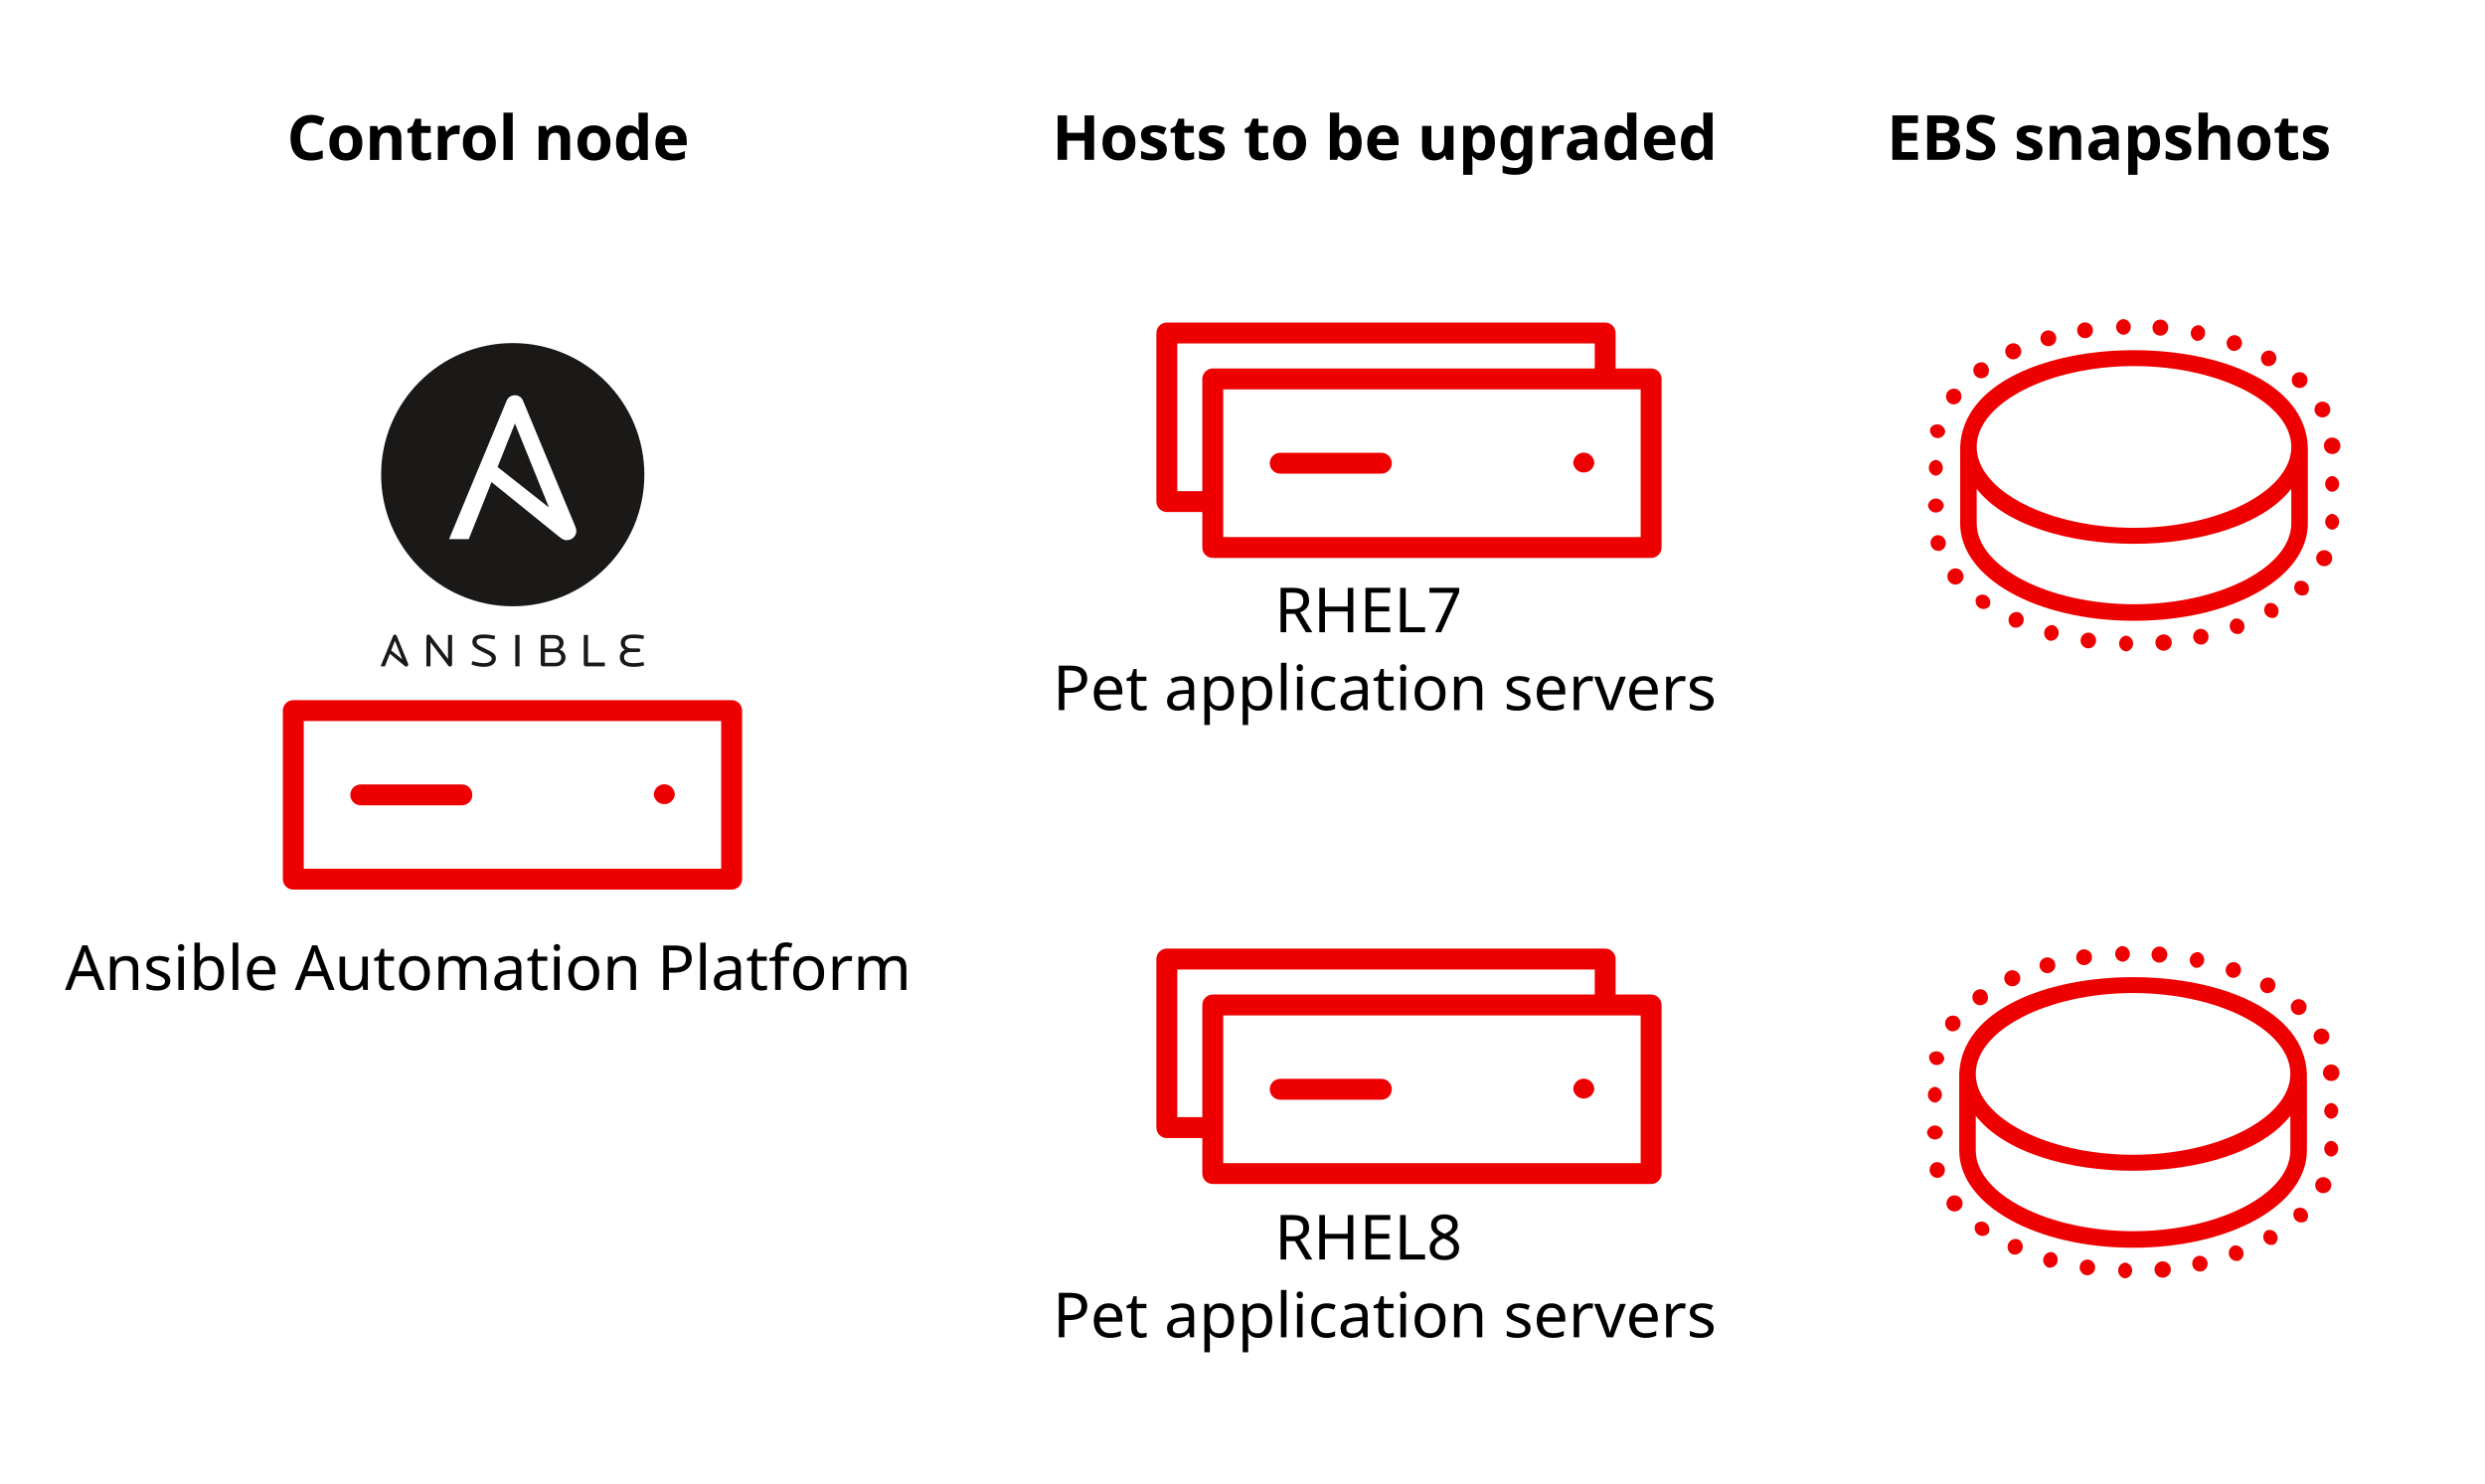
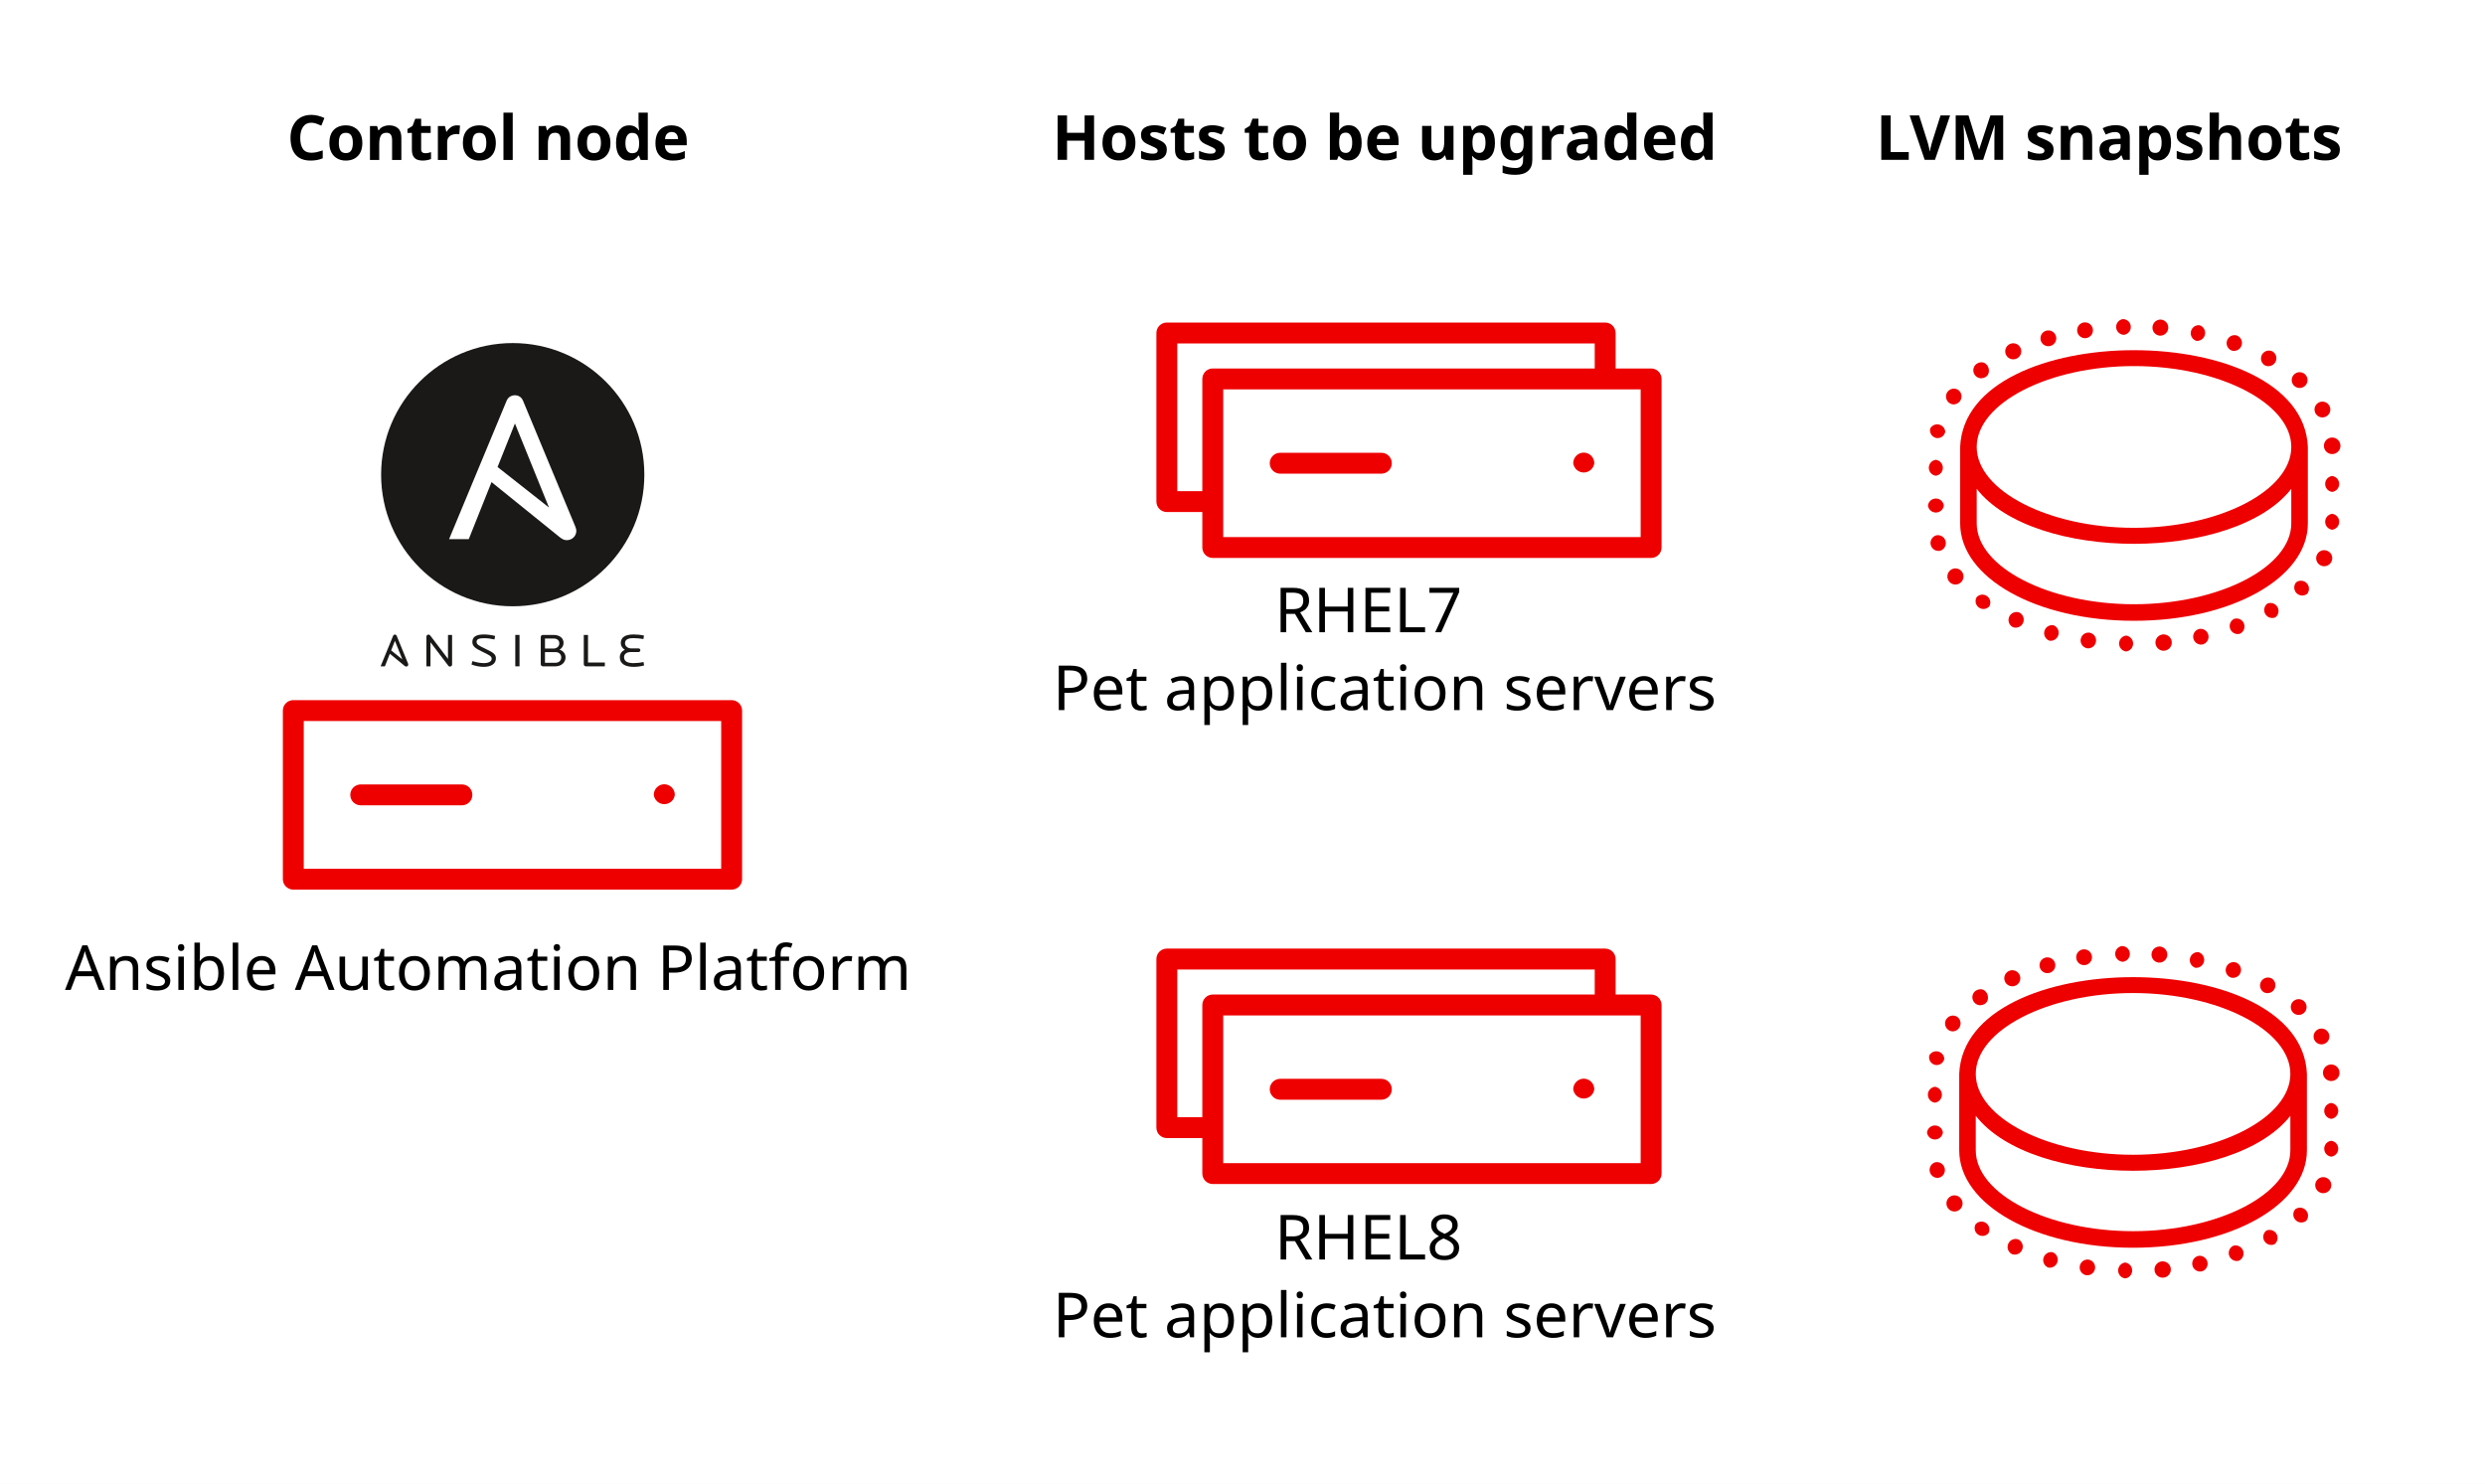
<svg xmlns="http://www.w3.org/2000/svg" version="1.1" viewBox="0 0 649.231 387.692" stroke-miterlimit="10" id="svg129" width="649.231" height="387.692" style="fill:none;stroke:none;stroke-linecap:square;stroke-miterlimit:10" xml:space="preserve">
  <defs id="defs133">
    <style id="style3771">
      .ae6e1551-d493-493e-bed6-b6a66e091221 {
        fill: #e00;
      }
    </style>
    <style id="style3937">
      .ae59af28-2789-477d-8d0c-fdb7c56f7be0 {
        fill: #e00;
      }
    </style>
    <style id="style331">
      .ae6e1551-d493-493e-bed6-b6a66e091221 {
        fill: #e00;
      }
    </style>
  </defs>
  <clipPath id="g221f5f41f23_4_0.0">
    <path d="M 0,0 H 1280 V 720 H 0 Z" id="path2" style="clip-rule:nonzero" />
  </clipPath>
  <path style="fill:#ffffff;fill-rule:evenodd;stroke-width:0.523" id="path5" d="M 0,0 H 649.231 V 387.692 H 0 Z" />
  <path d="M 55.017,128.583 H 212.762 V 286.767 H 55.017 Z" id="path45" style="fill:#000000;fill-opacity:0;fill-rule:evenodd" />
  <path d="m 99.075,88.9 h 69.628 v 85.701 H 99.075 Z" id="path54" style="fill:#000000;fill-opacity:0;fill-rule:evenodd" />
  <path d="M 289.236,199.499 H 446.982 V 357.683 H 289.236 Z" id="path63" style="fill:#000000;fill-opacity:0;fill-rule:evenodd" />
  <path d="M 289.236,35.932 H 446.982 V 194.116 H 289.236 Z" id="path72" style="fill:#000000;fill-opacity:0;fill-rule:evenodd" />
  <path d="M 497.36,71.053 H 617.305 V 190.998 H 497.36 Z" id="path81" style="fill:#000000;fill-opacity:0;fill-rule:evenodd" />
  <path d="M 497.36,234.619 H 617.305 V 354.563 H 497.36 Z" id="path106" style="fill:#000000;fill-opacity:0;fill-rule:evenodd" />
  <g transform="matrix(0.2695501,0,0,0.2695501,99.36807,89.55121)" id="g1114">
    <g style="fill:#1a1918" transform="translate(0,281.86)" id="g1090">
      <path d="m 67.517,32.004 c -0.542,0 -1.126,-0.137 -1.532,-0.686 L 48.601,8.456 v 23.319 H 44.637 V 3.061 c 0,-1.143 0.946,-2.057 2.028,-2.057 0.63,0 1.171,0.183 1.575,0.732 l 17.34,22.816 V 1.324 h 3.964 v 28.668 c 0,1.189 -0.946,2.012 -2.026,2.012" id="path1076" />
      <path d="m 100.306,32.278 c -3.963,0 -8.107,-0.823 -11.98,-2.286 l 0.946,-3.293 c 3.558,1.143 7.431,1.966 11.034,1.966 5,0 7.612,-1.783 7.612,-4.298 0,-2.287 -2.027,-3.43 -9.008,-6.722 -6.981,-3.292 -9.727,-5.395 -9.727,-9.511 0,-5.166 3.963,-7.27 11.438,-7.27 3.108,0 7.882,0.641 10.63,1.464 l -0.631,3.383 c -3.018,-0.731 -6.801,-1.234 -9.909,-1.234 -5.268,0 -7.431,1.005 -7.431,3.521 0,2.468 1.576,3.52 8.962,6.95 7.792,3.612 9.773,5.441 9.773,9.19 0,5.442 -5.135,8.139 -11.71,8.139" id="path1078" />
      <path d="m 130.798,1.324 h 4.098 v 30.451 H 130.798 Z" id="path1080" />
      <path d="m 169.758,17.967 h -10.18 v 10.334 h 10.18 c 3.467,0 5.584,-2.195 5.584,-5.259 0,-2.881 -2.207,-5.075 -5.584,-5.075 m -1.983,-13.168 h -8.197 v 9.739 h 8.197 c 3.288,0 5.675,-2.104 5.675,-5.03 0,-2.881 -2.072,-4.71 -5.675,-4.71 m 2.027,26.977 h -12.25 c -1.172,0 -2.072,-0.915 -2.072,-2.058 V 3.381 c 0,-1.098 0.901,-2.058 2.072,-2.058 h 10.133 c 6.215,0 9.908,3.063 9.908,7.864 0,2.606 -1.531,5.029 -3.874,6.447 3.469,1.052 5.81,3.932 5.81,7.407 0,4.847 -4.007,8.733 -9.727,8.733" id="path1082" />
      <path d="m 199.212,31.775 c -1.124,0 -2.025,-0.96 -2.025,-2.058 V 1.324 h 4.098 v 26.748 h 16.304 v 3.703 h -18.376 z" id="path1084" />
      <path d="m 245.526,32.278 c -8.377,0 -13.421,-3.109 -13.421,-9.373 0,-2.972 1.667,-5.807 4.91,-7.133 -2.612,-1.646 -3.963,-3.978 -3.963,-6.538 0,-5.669 4.37,-8.368 12.566,-8.368 2.748,0 6.62,0.321 9.864,1.053 l -0.451,3.383 c -3.422,-0.549 -6.621,-0.868 -9.728,-0.868 -5.315,0 -8.152,1.462 -8.152,4.983 0,2.789 2.613,4.984 6.081,4.984 h 7.025 c 0.991,0 1.756,0.777 1.756,1.737 0,1.006 -0.765,1.783 -1.756,1.783 h -7.565 c -3.965,0 -6.485,1.966 -6.485,4.984 0,4.435 4.098,5.761 9.232,5.761 2.793,0 6.574,-0.365 9.637,-1.097 l 0.587,3.337 c -2.928,0.823 -6.757,1.372 -10.135,1.372" id="path1086" />
      <path d="M 14.138,7.035 21.316,25.019 10.475,16.35 14.138,7.035 Z M 26.889,29.162 15.85,2.188 C 15.534,1.41 14.904,0.999 14.138,0.999 c -0.766,0 -1.441,0.412 -1.756,1.189 L 0.264,31.775 h 4.145 l 4.798,-12.198 14.314,11.741 c 0.576,0.472 0.991,0.686 1.532,0.686 1.08,0 2.026,-0.823 2.026,-2.011 0,-0.193 -0.068,-0.5 -0.189,-0.83 z" id="path1088" />
    </g>
    <path style="fill:#1a1918" d="m 255.879,127.868 c 0,70.455 -57.11,127.565 -127.566,127.565 C 57.863,255.433 0.747,198.323 0.747,127.868 0.747,57.418 57.863,0.302 128.313,0.302 c 70.456,0 127.566,57.116 127.566,127.566" id="path1092" />
    <path style="fill:#ffffff" d="M 130.46,78.229 163.472,159.705 113.608,120.427 130.46,78.229 Z m 58.645,100.245 -50.779,-122.202 c -1.45,-3.524 -4.348,-5.389 -7.866,-5.389 -3.524,0 -6.634,1.865 -8.083,5.389 l -55.733,134.04 H 85.709 l 22.062,-55.265 65.839,53.19 c 2.648,2.141 4.559,3.11 7.042,3.11 4.974,0 9.321,-3.729 9.321,-9.111 0,-0.876 -0.309,-2.266 -0.869,-3.761 z" id="path1094" />
  </g>
  <g id="g4005" transform="matrix(3.327393,0,0,3.327393,497.6354,66.86291)">
    <path class="ae59af28-2789-477d-8d0c-fdb7c56f7be0" d="M 31.65,15 C 31.23,4.87 4.76,4.87 4.35,15 v 6 c 0,4.29 6,7.65 13.65,7.65 7.65,0 13.65,-3.36 13.65,-7.65 z m -1.3,6 C 30.35,24.44 24.7,27.35 18,27.35 11.3,27.35 5.65,24.44 5.65,21 v -2.71 c 4.5,5.76 20.2,5.75 24.7,0 z M 18,21.35 C 11.3,21.35 5.65,18.44 5.65,15 5.65,11.56 11.3,8.65 18,8.65 c 6.7,0 12.35,2.91 12.35,6.35 0,3.44 -5.65,6.35 -12.35,6.35 z" id="path3941" />
    <path class="ae59af28-2789-477d-8d0c-fdb7c56f7be0" d="M 3.83,11.66 A 0.63,0.63 0 0 0 4.21,10.53 0.62,0.62 0 1 0 3.83,11.66 Z" id="path3943" />
    <path class="ae59af28-2789-477d-8d0c-fdb7c56f7be0" d="m 2.44,14.29 a 0.61,0.61 0 0 0 0.74,-0.48 v 0 A 0.63,0.63 0 0 0 2,13.55 0.62,0.62 0 0 0 2.44,14.29 Z" id="path3945" />
    <path class="ae59af28-2789-477d-8d0c-fdb7c56f7be0" d="M 6,9.61 C 7.09,9.54 6.57,7.88 5.63,8.48 A 0.63,0.63 0 0 0 6,9.61 Z" id="path3947" />
    <path class="ae59af28-2789-477d-8d0c-fdb7c56f7be0" d="m 2.44,17.26 a 0.63,0.63 0 0 0 0,-1.25 0.63,0.63 0 0 0 0,1.25 z" id="path3949" />
    <path class="ae59af28-2789-477d-8d0c-fdb7c56f7be0" d="m 3.07,19.6 a 0.63,0.63 0 0 0 -1.25,0 0.63,0.63 0 0 0 1.25,0 z" id="path3951" />
    <path class="ae59af28-2789-477d-8d0c-fdb7c56f7be0" d="M 25.67,7.43 A 0.625,0.625 0 0 0 26.08,6.25 0.625,0.625 0 0 0 25.67,7.43 Z" id="path3953" />
    <path class="ae59af28-2789-477d-8d0c-fdb7c56f7be0" d="M 2.47,21.94 A 0.625,0.625 0 0 0 2.78,23.15 0.625,0.625 0 0 0 2.47,21.94 Z" id="path3955" />
    <path class="ae59af28-2789-477d-8d0c-fdb7c56f7be0" d="M 8.51,8.12 A 0.63,0.63 0 1 0 8.25,6.92 0.63,0.63 0 0 0 8.51,8.12 Z" id="path3957" />
    <path class="ae59af28-2789-477d-8d0c-fdb7c56f7be0" d="m 17.13,6.2 v 0 a 0.62,0.62 0 0 0 0,-1.24 0.62,0.62 0 0 0 0.02,1.23 z" id="path3959" />
    <path class="ae59af28-2789-477d-8d0c-fdb7c56f7be0" d="M 20,6.26 A 0.634,0.634 0 0 0 20.14,5 0.634,0.634 0 0 0 20,6.26 Z" id="path3961" />
    <path class="ae59af28-2789-477d-8d0c-fdb7c56f7be0" d="M 11.29,7.09 A 0.62,0.62 0 1 0 11.12,5.87 0.62,0.62 0 0 0 11.29,7.09 Z" id="path3963" />
    <path class="ae59af28-2789-477d-8d0c-fdb7c56f7be0" d="M 22.9,6.67 A 0.63,0.63 0 0 0 23.14,5.44 0.63,0.63 0 0 0 22.9,6.67 Z" id="path3965" />
    <path class="ae59af28-2789-477d-8d0c-fdb7c56f7be0" d="M 14.18,6.46 A 0.622,0.622 0 1 0 14.09,5.22 0.622,0.622 0 0 0 14.18,6.46 Z" id="path3967" />
    <path class="ae59af28-2789-477d-8d0c-fdb7c56f7be0" d="M 31,10.37 A 0.62,0.62 0 0 0 31.42,9.29 0.62,0.62 0 1 0 31,10.37 Z" id="path3969" />
    <path class="ae59af28-2789-477d-8d0c-fdb7c56f7be0" d="M 28.27,8.59 A 0.625,0.625 0 0 0 28.88,7.5 0.625,0.625 0 0 0 28.27,8.59 Z" id="path3971" />
    <path class="ae59af28-2789-477d-8d0c-fdb7c56f7be0" d="M 9,28 A 0.63,0.63 0 0 0 8.49,29.15 0.63,0.63 0 0 0 9,28 Z" id="path3973" />
    <path class="ae59af28-2789-477d-8d0c-fdb7c56f7be0" d="m 32.83,12.68 a 0.62,0.62 0 1 0 -0.3,-1.18 0.62,0.62 0 0 0 0.3,1.18 z" id="path3975" />
    <path class="ae59af28-2789-477d-8d0c-fdb7c56f7be0" d="m 30.73,25.63 a 0.63,0.63 0 0 0 0.86,0.91 0.63,0.63 0 0 0 -0.86,-0.91 z" id="path3977" />
    <path class="ae59af28-2789-477d-8d0c-fdb7c56f7be0" d="m 33.21,23.17 a 0.63,0.63 0 1 0 0.29,0.84 v 0 a 0.62,0.62 0 0 0 -0.29,-0.84 z" id="path3979" />
    <path class="ae59af28-2789-477d-8d0c-fdb7c56f7be0" d="m 3.59,24.67 a 0.634,0.634 0 0 0 0.78,1 0.634,0.634 0 0 0 -0.78,-1 z" id="path3981" />
    <path class="ae59af28-2789-477d-8d0c-fdb7c56f7be0" d="M 28.47,27.3 A 0.63,0.63 0 0 0 29.1,28.38 0.63,0.63 0 0 0 28.47,27.3 Z" id="path3983" />
    <path class="ae59af28-2789-477d-8d0c-fdb7c56f7be0" d="m 33.56,15.56 a 0.65,0.65 0 0 0 0,-1.3 0.65,0.65 0 0 0 0,1.3 z" id="path3985" />
    <path class="ae59af28-2789-477d-8d0c-fdb7c56f7be0" d="m 33.56,17.28 a 0.63,0.63 0 0 0 0,1.25 0.63,0.63 0 0 0 0,-1.25 z" id="path3987" />
    <path class="ae59af28-2789-477d-8d0c-fdb7c56f7be0" d="m 33.56,20.25 a 0.63,0.63 0 0 0 0,1.25 0.63,0.63 0 0 0 0,-1.25 z" id="path3989" />
    <path class="ae59af28-2789-477d-8d0c-fdb7c56f7be0" d="m 14.5,29.58 a 0.621,0.621 0 0 0 -0.17,1.23 0.621,0.621 0 0 0 0.17,-1.23 z" id="path3991" />
    <path class="ae59af28-2789-477d-8d0c-fdb7c56f7be0" d="M 11.68,29 A 0.63,0.63 0 0 0 11.35,30.21 0.63,0.63 0 0 0 11.68,29 Z" id="path3993" />
    <path class="ae59af28-2789-477d-8d0c-fdb7c56f7be0" d="m 5.64,26.8 a 0.62,0.62 0 0 0 1,0.72 0.62,0.62 0 0 0 -1,-0.72 z" id="path3995" />
    <path class="ae59af28-2789-477d-8d0c-fdb7c56f7be0" d="m 25.88,28.49 a 0.63,0.63 0 0 0 0.43,1.18 0.63,0.63 0 0 0 -0.43,-1.18 z" id="path3997" />
    <path class="ae59af28-2789-477d-8d0c-fdb7c56f7be0" d="m 17.38,29.81 a 0.63,0.63 0 0 0 0,1.25 0.63,0.63 0 0 0 0,-1.25 z" id="path3999" />
    <path class="ae59af28-2789-477d-8d0c-fdb7c56f7be0" d="m 23.12,29.29 a 0.624,0.624 0 0 0 0.26,1.22 0.624,0.624 0 0 0 -0.26,-1.22 z" id="path4001" />
    <path class="ae59af28-2789-477d-8d0c-fdb7c56f7be0" d="M 20.27,29.72 A 0.642,0.642 0 0 0 20.38,31 0.642,0.642 0 0 0 20.27,29.72 Z" id="path4003" />
  </g>
  <g id="g4108" transform="matrix(3.327393,0,0,3.327393,497.3894,230.6646)">
    <path class="ae59af28-2789-477d-8d0c-fdb7c56f7be0" d="M 31.65,15 C 31.23,4.87 4.76,4.87 4.35,15 v 6 c 0,4.29 6,7.65 13.65,7.65 7.65,0 13.65,-3.36 13.65,-7.65 z m -1.3,6 C 30.35,24.44 24.7,27.35 18,27.35 11.3,27.35 5.65,24.44 5.65,21 v -2.71 c 4.5,5.76 20.2,5.75 24.7,0 z M 18,21.35 C 11.3,21.35 5.65,18.44 5.65,15 5.65,11.56 11.3,8.65 18,8.65 c 6.7,0 12.35,2.91 12.35,6.35 0,3.44 -5.65,6.35 -12.35,6.35 z" id="path4044" />
    <path class="ae59af28-2789-477d-8d0c-fdb7c56f7be0" d="M 3.83,11.66 A 0.63,0.63 0 0 0 4.21,10.53 0.62,0.62 0 1 0 3.83,11.66 Z" id="path4046" />
    <path class="ae59af28-2789-477d-8d0c-fdb7c56f7be0" d="m 2.44,14.29 a 0.61,0.61 0 0 0 0.74,-0.48 v 0 A 0.63,0.63 0 0 0 2,13.55 0.62,0.62 0 0 0 2.44,14.29 Z" id="path4048" />
    <path class="ae59af28-2789-477d-8d0c-fdb7c56f7be0" d="M 6,9.61 C 7.09,9.54 6.57,7.88 5.63,8.48 A 0.63,0.63 0 0 0 6,9.61 Z" id="path4050" />
    <path class="ae59af28-2789-477d-8d0c-fdb7c56f7be0" d="m 2.44,17.26 a 0.63,0.63 0 0 0 0,-1.25 0.63,0.63 0 0 0 0,1.25 z" id="path4052" />
    <path class="ae59af28-2789-477d-8d0c-fdb7c56f7be0" d="m 3.07,19.6 a 0.63,0.63 0 0 0 -1.25,0 0.63,0.63 0 0 0 1.25,0 z" id="path4054" />
    <path class="ae59af28-2789-477d-8d0c-fdb7c56f7be0" d="M 25.67,7.43 A 0.625,0.625 0 0 0 26.08,6.25 0.625,0.625 0 0 0 25.67,7.43 Z" id="path4056" />
    <path class="ae59af28-2789-477d-8d0c-fdb7c56f7be0" d="M 2.47,21.94 A 0.625,0.625 0 0 0 2.78,23.15 0.625,0.625 0 0 0 2.47,21.94 Z" id="path4058" />
    <path class="ae59af28-2789-477d-8d0c-fdb7c56f7be0" d="M 8.51,8.12 A 0.63,0.63 0 1 0 8.25,6.92 0.63,0.63 0 0 0 8.51,8.12 Z" id="path4060" />
    <path class="ae59af28-2789-477d-8d0c-fdb7c56f7be0" d="m 17.13,6.2 v 0 a 0.62,0.62 0 0 0 0,-1.24 0.62,0.62 0 0 0 0.02,1.23 z" id="path4062" />
    <path class="ae59af28-2789-477d-8d0c-fdb7c56f7be0" d="M 20,6.26 A 0.634,0.634 0 0 0 20.14,5 0.634,0.634 0 0 0 20,6.26 Z" id="path4064" />
    <path class="ae59af28-2789-477d-8d0c-fdb7c56f7be0" d="M 11.29,7.09 A 0.62,0.62 0 1 0 11.12,5.87 0.62,0.62 0 0 0 11.29,7.09 Z" id="path4066" />
    <path class="ae59af28-2789-477d-8d0c-fdb7c56f7be0" d="M 22.9,6.67 A 0.63,0.63 0 0 0 23.14,5.44 0.63,0.63 0 0 0 22.9,6.67 Z" id="path4068" />
    <path class="ae59af28-2789-477d-8d0c-fdb7c56f7be0" d="M 14.18,6.46 A 0.622,0.622 0 1 0 14.09,5.22 0.622,0.622 0 0 0 14.18,6.46 Z" id="path4070" />
    <path class="ae59af28-2789-477d-8d0c-fdb7c56f7be0" d="M 31,10.37 A 0.62,0.62 0 0 0 31.42,9.29 0.62,0.62 0 1 0 31,10.37 Z" id="path4072" />
    <path class="ae59af28-2789-477d-8d0c-fdb7c56f7be0" d="M 28.27,8.59 A 0.625,0.625 0 0 0 28.88,7.5 0.625,0.625 0 0 0 28.27,8.59 Z" id="path4074" />
    <path class="ae59af28-2789-477d-8d0c-fdb7c56f7be0" d="M 9,28 A 0.63,0.63 0 0 0 8.49,29.15 0.63,0.63 0 0 0 9,28 Z" id="path4076" />
    <path class="ae59af28-2789-477d-8d0c-fdb7c56f7be0" d="m 32.83,12.68 a 0.62,0.62 0 1 0 -0.3,-1.18 0.62,0.62 0 0 0 0.3,1.18 z" id="path4078" />
    <path class="ae59af28-2789-477d-8d0c-fdb7c56f7be0" d="m 30.73,25.63 a 0.63,0.63 0 0 0 0.86,0.91 0.63,0.63 0 0 0 -0.86,-0.91 z" id="path4080" />
    <path class="ae59af28-2789-477d-8d0c-fdb7c56f7be0" d="m 33.21,23.17 a 0.63,0.63 0 1 0 0.29,0.84 v 0 a 0.62,0.62 0 0 0 -0.29,-0.84 z" id="path4082" />
    <path class="ae59af28-2789-477d-8d0c-fdb7c56f7be0" d="m 3.59,24.67 a 0.634,0.634 0 0 0 0.78,1 0.634,0.634 0 0 0 -0.78,-1 z" id="path4084" />
    <path class="ae59af28-2789-477d-8d0c-fdb7c56f7be0" d="M 28.47,27.3 A 0.63,0.63 0 0 0 29.1,28.38 0.63,0.63 0 0 0 28.47,27.3 Z" id="path4086" />
    <path class="ae59af28-2789-477d-8d0c-fdb7c56f7be0" d="m 33.56,15.56 a 0.65,0.65 0 0 0 0,-1.3 0.65,0.65 0 0 0 0,1.3 z" id="path4088" />
    <path class="ae59af28-2789-477d-8d0c-fdb7c56f7be0" d="m 33.56,17.28 a 0.63,0.63 0 0 0 0,1.25 0.63,0.63 0 0 0 0,-1.25 z" id="path4090" />
    <path class="ae59af28-2789-477d-8d0c-fdb7c56f7be0" d="m 33.56,20.25 a 0.63,0.63 0 0 0 0,1.25 0.63,0.63 0 0 0 0,-1.25 z" id="path4092" />
    <path class="ae59af28-2789-477d-8d0c-fdb7c56f7be0" d="m 14.5,29.58 a 0.621,0.621 0 0 0 -0.17,1.23 0.621,0.621 0 0 0 0.17,-1.23 z" id="path4094" />
    <path class="ae59af28-2789-477d-8d0c-fdb7c56f7be0" d="M 11.68,29 A 0.63,0.63 0 0 0 11.35,30.21 0.63,0.63 0 0 0 11.68,29 Z" id="path4096" />
    <path class="ae59af28-2789-477d-8d0c-fdb7c56f7be0" d="m 5.64,26.8 a 0.62,0.62 0 0 0 1,0.72 0.62,0.62 0 0 0 -1,-0.72 z" id="path4098" />
    <path class="ae59af28-2789-477d-8d0c-fdb7c56f7be0" d="m 25.88,28.49 a 0.63,0.63 0 0 0 0.43,1.18 0.63,0.63 0 0 0 -0.43,-1.18 z" id="path4100" />
    <path class="ae59af28-2789-477d-8d0c-fdb7c56f7be0" d="m 17.38,29.81 a 0.63,0.63 0 0 0 0,1.25 0.63,0.63 0 0 0 0,-1.25 z" id="path4102" />
    <path class="ae59af28-2789-477d-8d0c-fdb7c56f7be0" d="m 23.12,29.29 a 0.624,0.624 0 0 0 0.26,1.22 0.624,0.624 0 0 0 -0.26,-1.22 z" id="path4104" />
    <path class="ae59af28-2789-477d-8d0c-fdb7c56f7be0" d="M 20.27,29.72 A 0.642,0.642 0 0 0 20.38,31 0.642,0.642 0 0 0 20.27,29.72 Z" id="path4106" />
  </g>
  <g id="g489" transform="matrix(4.404662,0,0,4.404662,54.6058,101.9631)">
    <path class="ae6e1551-d493-493e-bed6-b6a66e091221" d="M 27,23.37 A 0.63,0.63 0 0 0 26.38,24 0.63,0.63 0 0 0 27.63,24 0.63,0.63 0 0 0 27,23.37 Z" id="path481" />
    <g id="g487">
      <path class="ae6e1551-d493-493e-bed6-b6a66e091221" d="M 31,18.38 H 5 A 0.62,0.62 0 0 0 4.38,19 V 29 A 0.62,0.62 0 0 0 5,29.62 H 31 A 0.62,0.62 0 0 0 31.62,29 V 19 A 0.62,0.62 0 0 0 31,18.38 Z m -0.62,10 H 5.62 v -8.76 h 24.76 z" id="path483" />
      <path class="ae6e1551-d493-493e-bed6-b6a66e091221" d="m 9,24.62 h 6 a 0.62,0.62 0 0 0 0,-1.24 H 9 a 0.62,0.62 0 0 0 0,1.24 z" id="path485" />
    </g>
  </g>
  <text xml:space="preserve" style="font-style:normal;font-variant:normal;font-weight:bold;font-stretch:normal;font-size:16.267px;font-family:'Red Hat Display';-inkscape-font-specification:'Red Hat Display Bold';text-align:center;text-anchor:middle;fill:#000000;stroke-width:2.684" x="133.885" y="41.793" id="text571">
    <tspan id="tspan569" x="133.885" y="41.793" style="font-size:16.267px">Control node</tspan>
  </text>
  <text xml:space="preserve" style="font-style:normal;font-variant:normal;font-weight:bold;font-stretch:normal;font-size:16.267px;font-family:'Red Hat Display';-inkscape-font-specification:'Red Hat Display Bold';text-align:center;text-anchor:middle;fill:#000000;stroke-width:2.684" x="368.117" y="41.766" id="text575">
    <tspan id="tspan573" x="368.117" y="41.766">Hosts to be upgraded</tspan>
  </text>
  <text xml:space="preserve" style="font-style:normal;font-variant:normal;font-weight:bold;font-stretch:normal;font-size:16.267px;font-family:'Red Hat Display';-inkscape-font-specification:'Red Hat Display Bold';text-align:center;text-anchor:middle;fill:#000000;stroke-width:2.684" x="557.326" y="41.764" id="text579">
-     <tspan id="tspan577" x="557.326" y="41.764">EBS snapshots</tspan>
+     <tspan id="tspan577" x="557.326" y="41.764">LVM snapshots</tspan>
  </text>
  <text xml:space="preserve" style="font-style:normal;font-variant:normal;font-weight:normal;font-stretch:normal;font-size:16.267px;font-family:'Red Hat Display';-inkscape-font-specification:'Red Hat Display';text-align:center;text-anchor:middle;fill:#000000;stroke-width:2.684" x="368.086" y="165.184" id="text583">
    <tspan id="tspan581" x="368.086" y="165.184">RHEL7</tspan>
    <tspan x="368.086" y="185.518" id="tspan585">Pet application servers</tspan>
  </text>
  <text xml:space="preserve" style="font-style:normal;font-variant:normal;font-weight:normal;font-stretch:normal;font-size:16.267px;font-family:'Red Hat Display';-inkscape-font-specification:'Red Hat Display';text-align:center;text-anchor:middle;fill:#000000;stroke-width:2.684" x="368.086" y="329.06" id="text595">
    <tspan id="tspan591" x="368.086" y="329.06">RHEL8</tspan>
    <tspan x="368.086" y="349.394" id="tspan593">Pet application servers</tspan>
  </text>
  <text xml:space="preserve" style="font-style:normal;font-variant:normal;font-weight:normal;font-stretch:normal;font-size:16.267px;font-family:'Red Hat Display';-inkscape-font-specification:'Red Hat Display';text-align:center;text-anchor:middle;fill:#000000;stroke-width:2.684" x="133.893" y="258.638" id="text603">
    <tspan id="tspan601" x="133.893" y="258.638">Ansible Automation Platform</tspan>
  </text>
  <g id="g1780">
    <g id="g349" transform="matrix(4.404662,0,0,4.404662,282.825,166.8791)">
      <rect style="fill:#ffffff;fill-opacity:1;stroke:none;stroke-width:2.684;stroke-linecap:square;stroke-miterlimit:10" id="rect657" width="114.735" height="44.358" x="310.741" y="256.412" transform="matrix(0.2270322,0,0,0.2270322,-65.57256,-39.24912)" />
      <path class="ae6e1551-d493-493e-bed6-b6a66e091221" d="M 27,23.37 A 0.63,0.63 0 0 0 26.38,24 0.63,0.63 0 0 0 27.63,24 0.63,0.63 0 0 0 27,23.37 Z" id="path335" />
      <path class="ae6e1551-d493-493e-bed6-b6a66e091221" d="M 31,18.38 H 5 A 0.62,0.62 0 0 0 4.38,19 V 29 A 0.62,0.62 0 0 0 5,29.62 H 31 A 0.62,0.62 0 0 0 31.62,29 V 19 A 0.62,0.62 0 0 0 31,18.38 Z m -0.62,10 H 5.62 v -8.76 h 24.76 z" id="path341" />
      <path class="ae6e1551-d493-493e-bed6-b6a66e091221" d="m 9,24.62 h 6 a 0.62,0.62 0 0 0 0,-1.24 H 9 a 0.62,0.62 0 0 0 0,1.24 z" id="path343" />
    </g>
    <g id="g1768" transform="matrix(4.404662,0,0,4.404662,294.825,178.8791)">
      <rect style="fill:#ffffff;fill-opacity:1;stroke:none;stroke-width:2.684;stroke-linecap:square;stroke-miterlimit:10" id="rect1760" width="114.735" height="44.358" x="310.741" y="256.412" transform="matrix(0.2270322,0,0,0.2270322,-65.57256,-39.24912)" />
      <path class="ae6e1551-d493-493e-bed6-b6a66e091221" d="M 27,23.37 A 0.63,0.63 0 0 0 26.38,24 0.63,0.63 0 0 0 27.63,24 0.63,0.63 0 0 0 27,23.37 Z" id="path1762" />
      <path class="ae6e1551-d493-493e-bed6-b6a66e091221" d="M 31,18.38 H 5 A 0.62,0.62 0 0 0 4.38,19 V 29 A 0.62,0.62 0 0 0 5,29.62 H 31 A 0.62,0.62 0 0 0 31.62,29 V 19 A 0.62,0.62 0 0 0 31,18.38 Z m -0.62,10 H 5.62 v -8.76 h 24.76 z" id="path1764" />
      <path class="ae6e1551-d493-493e-bed6-b6a66e091221" d="m 9,24.62 h 6 a 0.62,0.62 0 0 0 0,-1.24 H 9 a 0.62,0.62 0 0 0 0,1.24 z" id="path1766" />
    </g>
  </g>
  <g id="g1802" transform="translate(0,-163.5669)">
    <g id="g1790" transform="matrix(4.404662,0,0,4.404662,282.825,166.8791)">
      <rect style="fill:#ffffff;fill-opacity:1;stroke:none;stroke-width:2.684;stroke-linecap:square;stroke-miterlimit:10" id="rect1782" width="114.735" height="44.358" x="310.741" y="256.412" transform="matrix(0.2270322,0,0,0.2270322,-65.57256,-39.24912)" />
      <path class="ae6e1551-d493-493e-bed6-b6a66e091221" d="M 27,23.37 A 0.63,0.63 0 0 0 26.38,24 0.63,0.63 0 0 0 27.63,24 0.63,0.63 0 0 0 27,23.37 Z" id="path1784" />
      <path class="ae6e1551-d493-493e-bed6-b6a66e091221" d="M 31,18.38 H 5 A 0.62,0.62 0 0 0 4.38,19 V 29 A 0.62,0.62 0 0 0 5,29.62 H 31 A 0.62,0.62 0 0 0 31.62,29 V 19 A 0.62,0.62 0 0 0 31,18.38 Z m -0.62,10 H 5.62 v -8.76 h 24.76 z" id="path1786" />
      <path class="ae6e1551-d493-493e-bed6-b6a66e091221" d="m 9,24.62 h 6 a 0.62,0.62 0 0 0 0,-1.24 H 9 a 0.62,0.62 0 0 0 0,1.24 z" id="path1788" />
    </g>
    <g id="g1800" transform="matrix(4.404662,0,0,4.404662,294.825,178.8791)">
      <rect style="fill:#ffffff;fill-opacity:1;stroke:none;stroke-width:2.684;stroke-linecap:square;stroke-miterlimit:10" id="rect1792" width="114.735" height="44.358" x="310.741" y="256.412" transform="matrix(0.2270322,0,0,0.2270322,-65.57256,-39.24912)" />
      <path class="ae6e1551-d493-493e-bed6-b6a66e091221" d="M 27,23.37 A 0.63,0.63 0 0 0 26.38,24 0.63,0.63 0 0 0 27.63,24 0.63,0.63 0 0 0 27,23.37 Z" id="path1794" />
      <path class="ae6e1551-d493-493e-bed6-b6a66e091221" d="M 31,18.38 H 5 A 0.62,0.62 0 0 0 4.38,19 V 29 A 0.62,0.62 0 0 0 5,29.62 H 31 A 0.62,0.62 0 0 0 31.62,29 V 19 A 0.62,0.62 0 0 0 31,18.38 Z m -0.62,10 H 5.62 v -8.76 h 24.76 z" id="path1796" />
      <path class="ae6e1551-d493-493e-bed6-b6a66e091221" d="m 9,24.62 h 6 a 0.62,0.62 0 0 0 0,-1.24 H 9 a 0.62,0.62 0 0 0 0,1.24 z" id="path1798" />
    </g>
  </g>
</svg>
